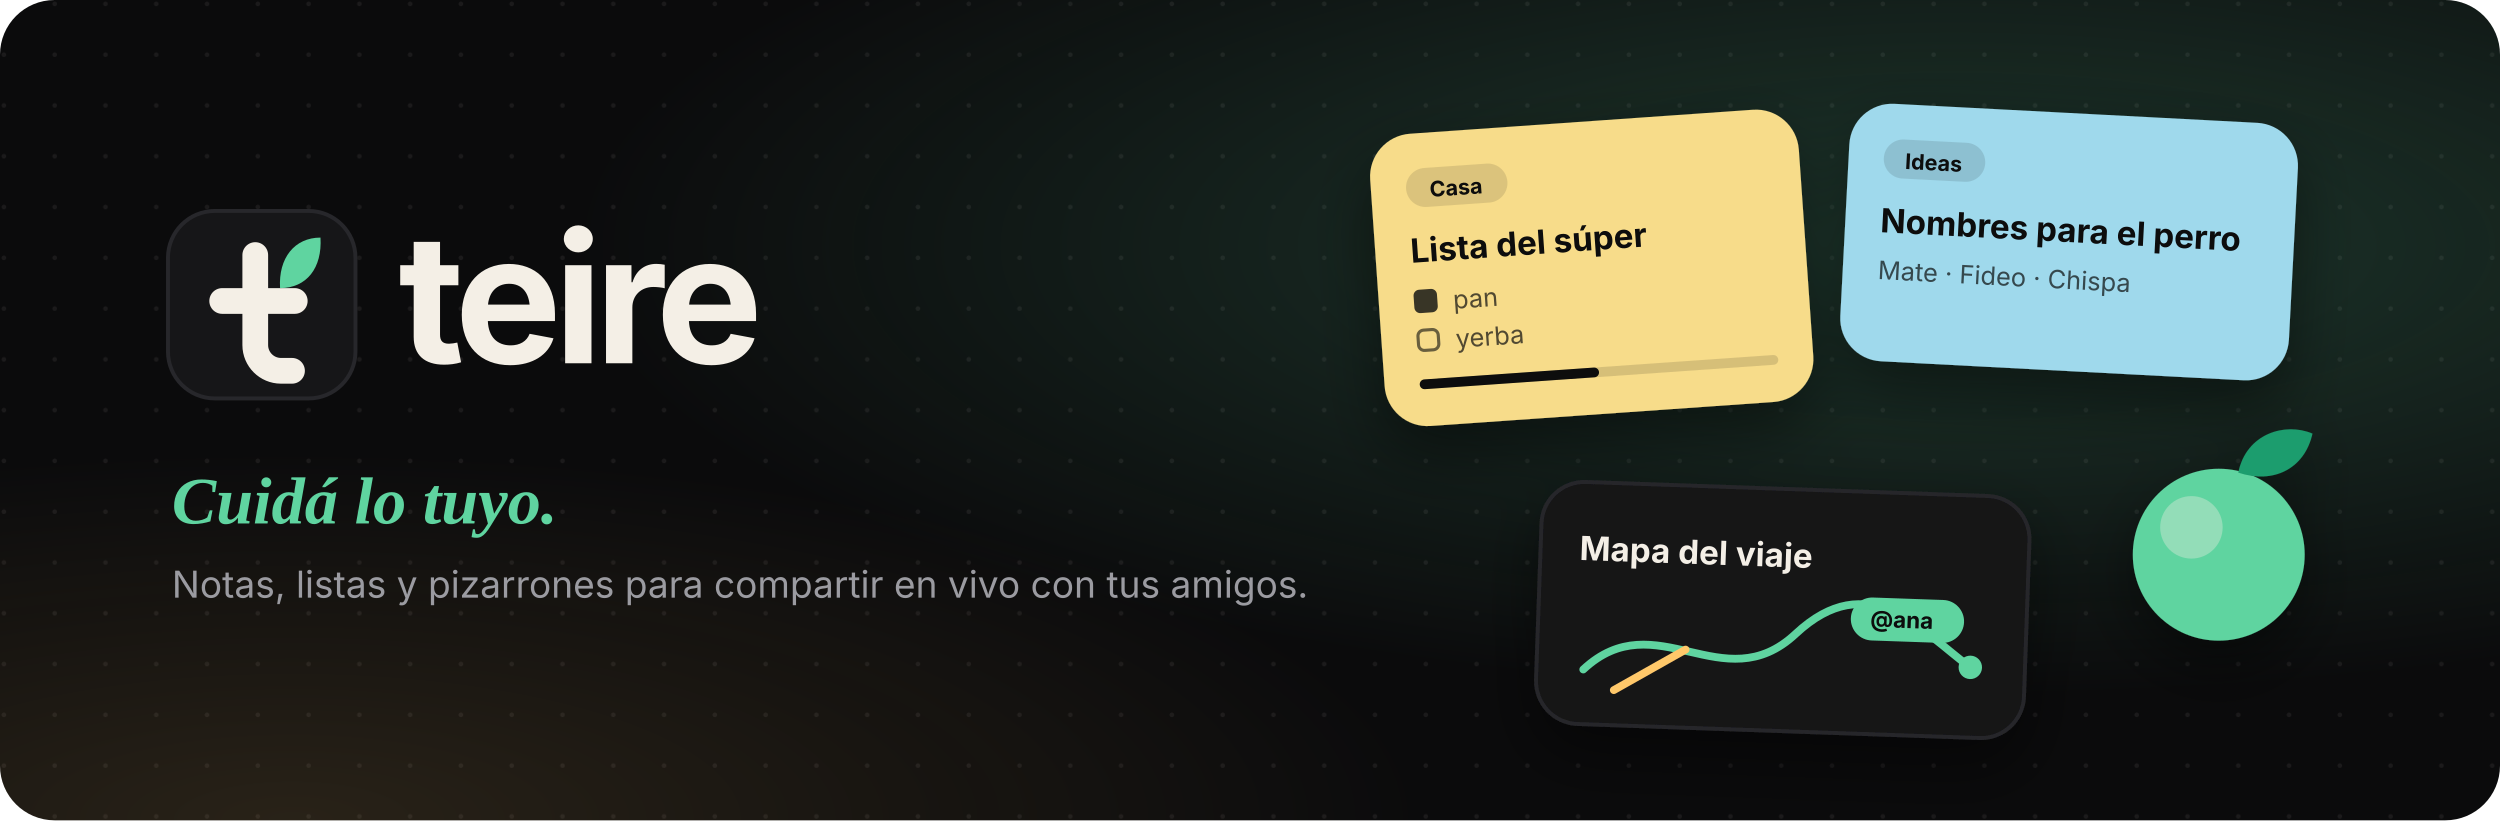
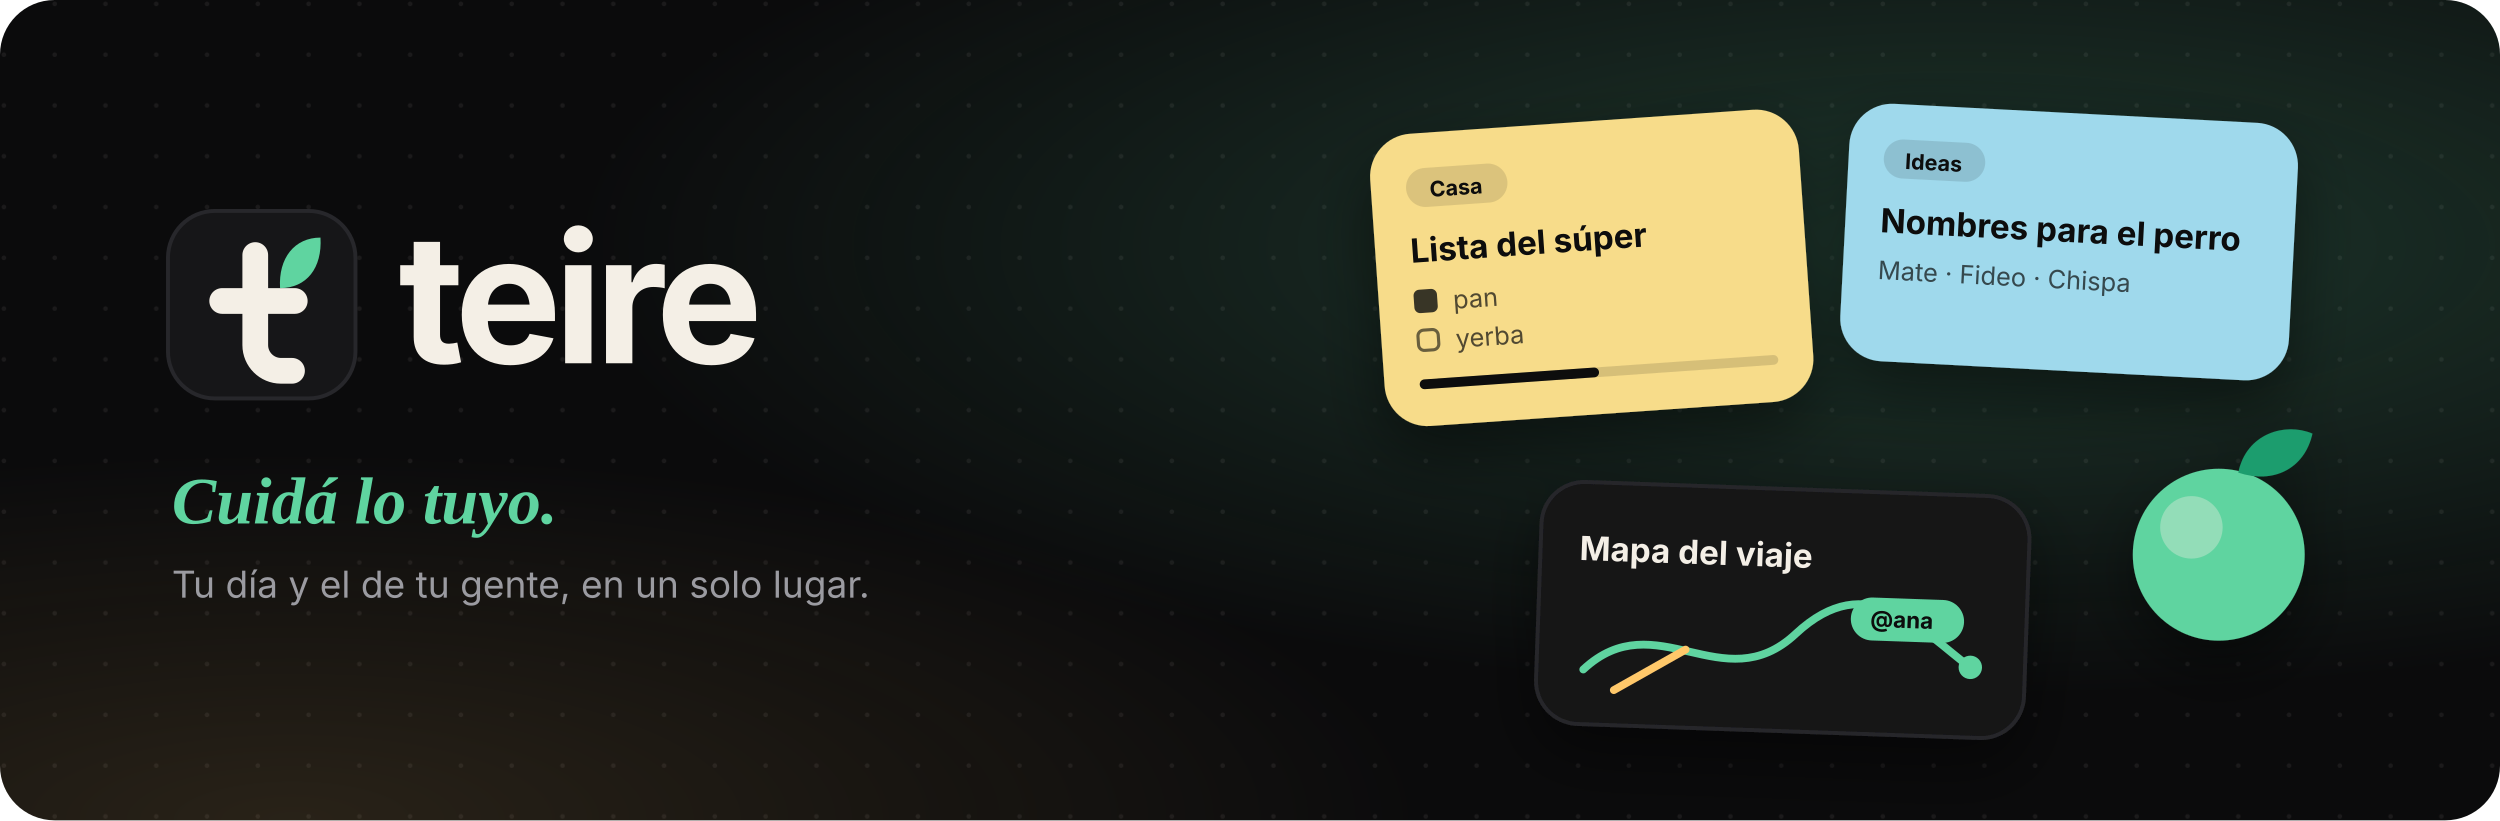
- <svg xmlns="http://www.w3.org/2000/svg" viewBox="0 0 1280 420" role="img" aria-label="Teire: cuidá lo tuyo. Notas, listas y pizarrones para compartir en vivo con tus amigos.">
+ <svg xmlns="http://www.w3.org/2000/svg" viewBox="0 0 1280 420" role="img" aria-label="Teire: cuidá lo tuyo. Tu día y el de tu gente, en un solo lugar.">
  <defs>
    <pattern id="puntos" width="26" height="26" patternUnits="userSpaceOnUse">
      <circle cx="2" cy="2" r="1.2" fill="#F4EFE6" fill-opacity=".07" />
    </pattern>
    <radialGradient id="luz-brote" cx="78%" cy="30%" r="55%">
      <stop offset="0" stop-color="#5FD4A0" stop-opacity=".22" />
      <stop offset="1" stop-color="#5FD4A0" stop-opacity="0" />
    </radialGradient>
    <radialGradient id="luz-sol" cx="12%" cy="100%" r="45%">
      <stop offset="0" stop-color="#FFC86B" stop-opacity=".12" />
      <stop offset="1" stop-color="#FFC86B" stop-opacity="0" />
    </radialGradient>
    <filter id="sombra" x="-20%" y="-20%" width="140%" height="160%">
      <feDropShadow dx="0" dy="14" stdDeviation="16" flood-color="#000" flood-opacity=".45" />
    </filter>
    <clipPath id="marco">
      <rect width="1280" height="420" rx="28" />
    </clipPath>
  </defs>
  <g clip-path="url(#marco)">
    <rect width="1280" height="420" fill="#0B0B0C" />
    <rect width="1280" height="420" fill="url(#puntos)" />
    <rect width="1280" height="420" fill="url(#luz-brote)" />
    <rect width="1280" height="420" fill="url(#luz-sol)" />
    <g transform="translate(86 108)">
      <rect width="96" height="96" rx="24" fill="#161618" stroke="#27272B" stroke-width="2" />
      <g transform="translate(8 8) scale(.2352) translate(-70 -80)">
        <path d="M226 142 V338 a56 56 0 0 0 56 56 h24" fill="none" stroke="#F4EFE6" stroke-width="56" stroke-linecap="round" stroke-linejoin="round" />
        <path d="M154 242 H312" fill="none" stroke="#F4EFE6" stroke-width="56" stroke-linecap="round" />
        <path d="M368 104 C372 170 338 214 280 214 C276 148 312 104 368 104 Z" fill="#5FD4A0" />
      </g>
    </g>
    <text x="204" y="186" fill="#F4EFE6" font-family="Inter, 'Segoe UI', Roboto, Helvetica, Arial, sans-serif" font-size="92" font-weight="700" letter-spacing="-4">teire</text>
    <text x="88" y="268" fill="#5FD4A0" font-family="'Playfair Display', Georgia, 'Times New Roman', serif" font-size="34" font-style="italic" font-weight="600">Cuidá lo tuyo.</text>
-     <text x="88" y="306" fill="#9B9BA1" font-family="Inter, 'Segoe UI', Roboto, Helvetica, Arial, sans-serif" font-size="19">Notas, listas y pizarrones para compartir en vivo con tus amigos.</text>
+     <text x="88" y="306" fill="#9B9BA1" font-family="Inter, 'Segoe UI', Roboto, Helvetica, Arial, sans-serif" font-size="19">Tu día y el de tu gente, en un solo lugar.</text>
    <g filter="url(#sombra)" font-family="Inter, 'Segoe UI', Roboto, Arial, sans-serif">
      <g transform="translate(700 70) rotate(-4)">
        <rect width="220" height="150" rx="22" fill="#F7DC8A" />
        <rect x="18" y="18" width="52" height="20" rx="10" fill="#0B0B0C" fill-opacity=".12" />
        <text x="30" y="33" fill="#0B0B0C" font-size="11" font-weight="700">Casa</text>
        <text x="18" y="66" fill="#0B0B0C" font-size="17" font-weight="700">Lista del súper</text>
        <rect x="18" y="80" width="12" height="12" rx="3" fill="#0B0B0C" fill-opacity=".8" />
        <text x="38" y="91" fill="#0B0B0C" fill-opacity=".7" font-size="13">pan</text>
        <rect x="18.8" y="100.8" width="10.4" height="10.4" rx="3" fill="none" stroke="#0B0B0C" stroke-opacity=".6" stroke-width="1.6" />
        <text x="38" y="111" fill="#0B0B0C" fill-opacity=".7" font-size="13">yerba</text>
        <rect x="18" y="126" width="184" height="5" rx="2.5" fill="#0B0B0C" fill-opacity=".14" />
        <rect x="18" y="126" width="92" height="5" rx="2.5" fill="#0B0B0C" />
      </g>
      <g transform="translate(948 52) rotate(3)">
        <rect width="230" height="132" rx="22" fill="#9FD9EC" />
        <rect x="18" y="18" width="52" height="20" rx="10" fill="#0B0B0C" fill-opacity=".12" />
        <text x="29" y="33" fill="#0B0B0C" font-size="11" font-weight="700">Ideas</text>
        <text x="18" y="66" fill="#0B0B0C" font-size="17" font-weight="700">Nombres para el perro</text>
        <text x="18" y="90" fill="#0B0B0C" fill-opacity=".7" font-size="13">Mate · Fideo · Chispa</text>
      </g>
      <g transform="translate(790 246) rotate(2)">
        <rect width="250" height="124" rx="22" fill="#161618" stroke="#27272B" stroke-width="2" />
        <text x="20" y="40" fill="#F4EFE6" font-size="17" font-weight="700">Mapa del viaje</text>
        <path d="M24 96 C60 60 96 110 132 74 S196 70 222 88" fill="none" stroke="#5FD4A0" stroke-width="4" stroke-linecap="round" />
        <path d="M40 106 L76 84" fill="none" stroke="#FFC86B" stroke-width="4" stroke-linecap="round" />
        <circle cx="222" cy="88" r="6" fill="#5FD4A0" />
        <rect x="160" y="54" width="58" height="22" rx="11" fill="#5FD4A0" />
        <text x="170" y="69" fill="#0B0B0C" font-size="11.5" font-weight="700">@ana</text>
      </g>
      <g transform="translate(1088 236)">
        <circle cx="48" cy="48" r="44" fill="#5FD4A0" />
        <circle cx="34" cy="34" r="16" fill="#F4EFE6" fill-opacity=".35" />
        <path d="M58 6 C62 -14 82 -20 96 -14 C92 4 76 12 58 6 Z" fill="#1F9D6E" />
      </g>
    </g>
  </g>
</svg>
